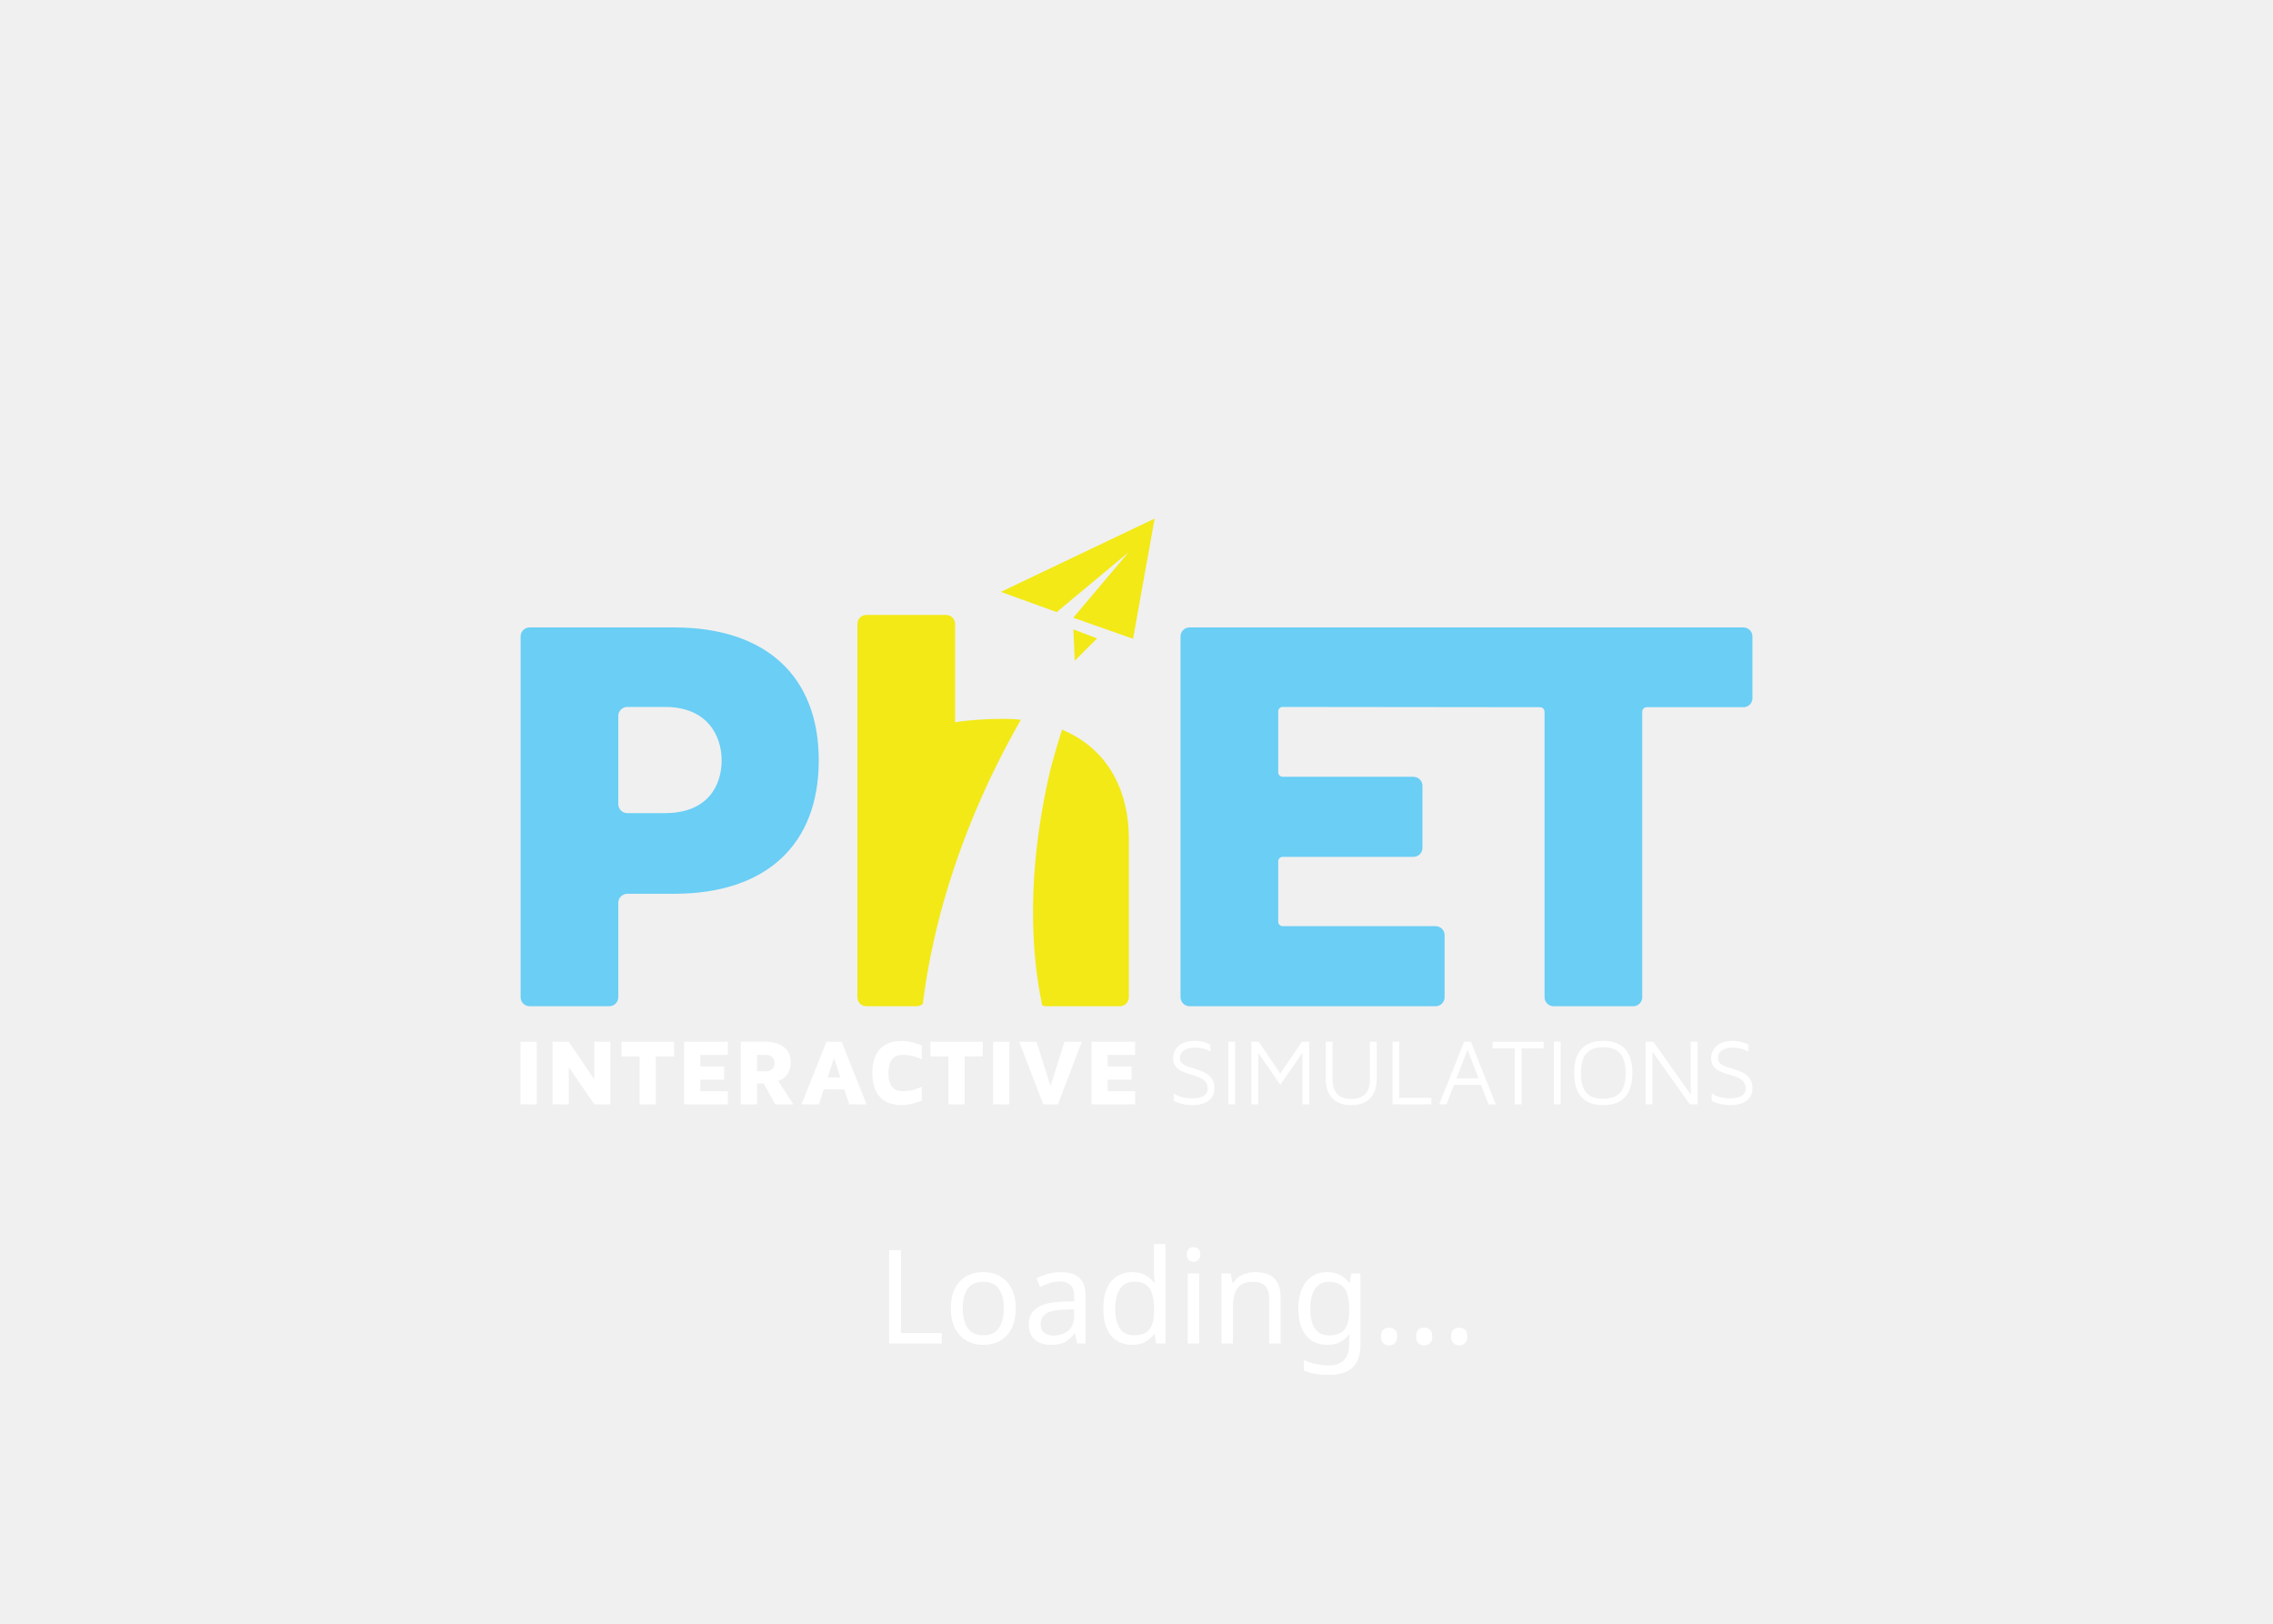
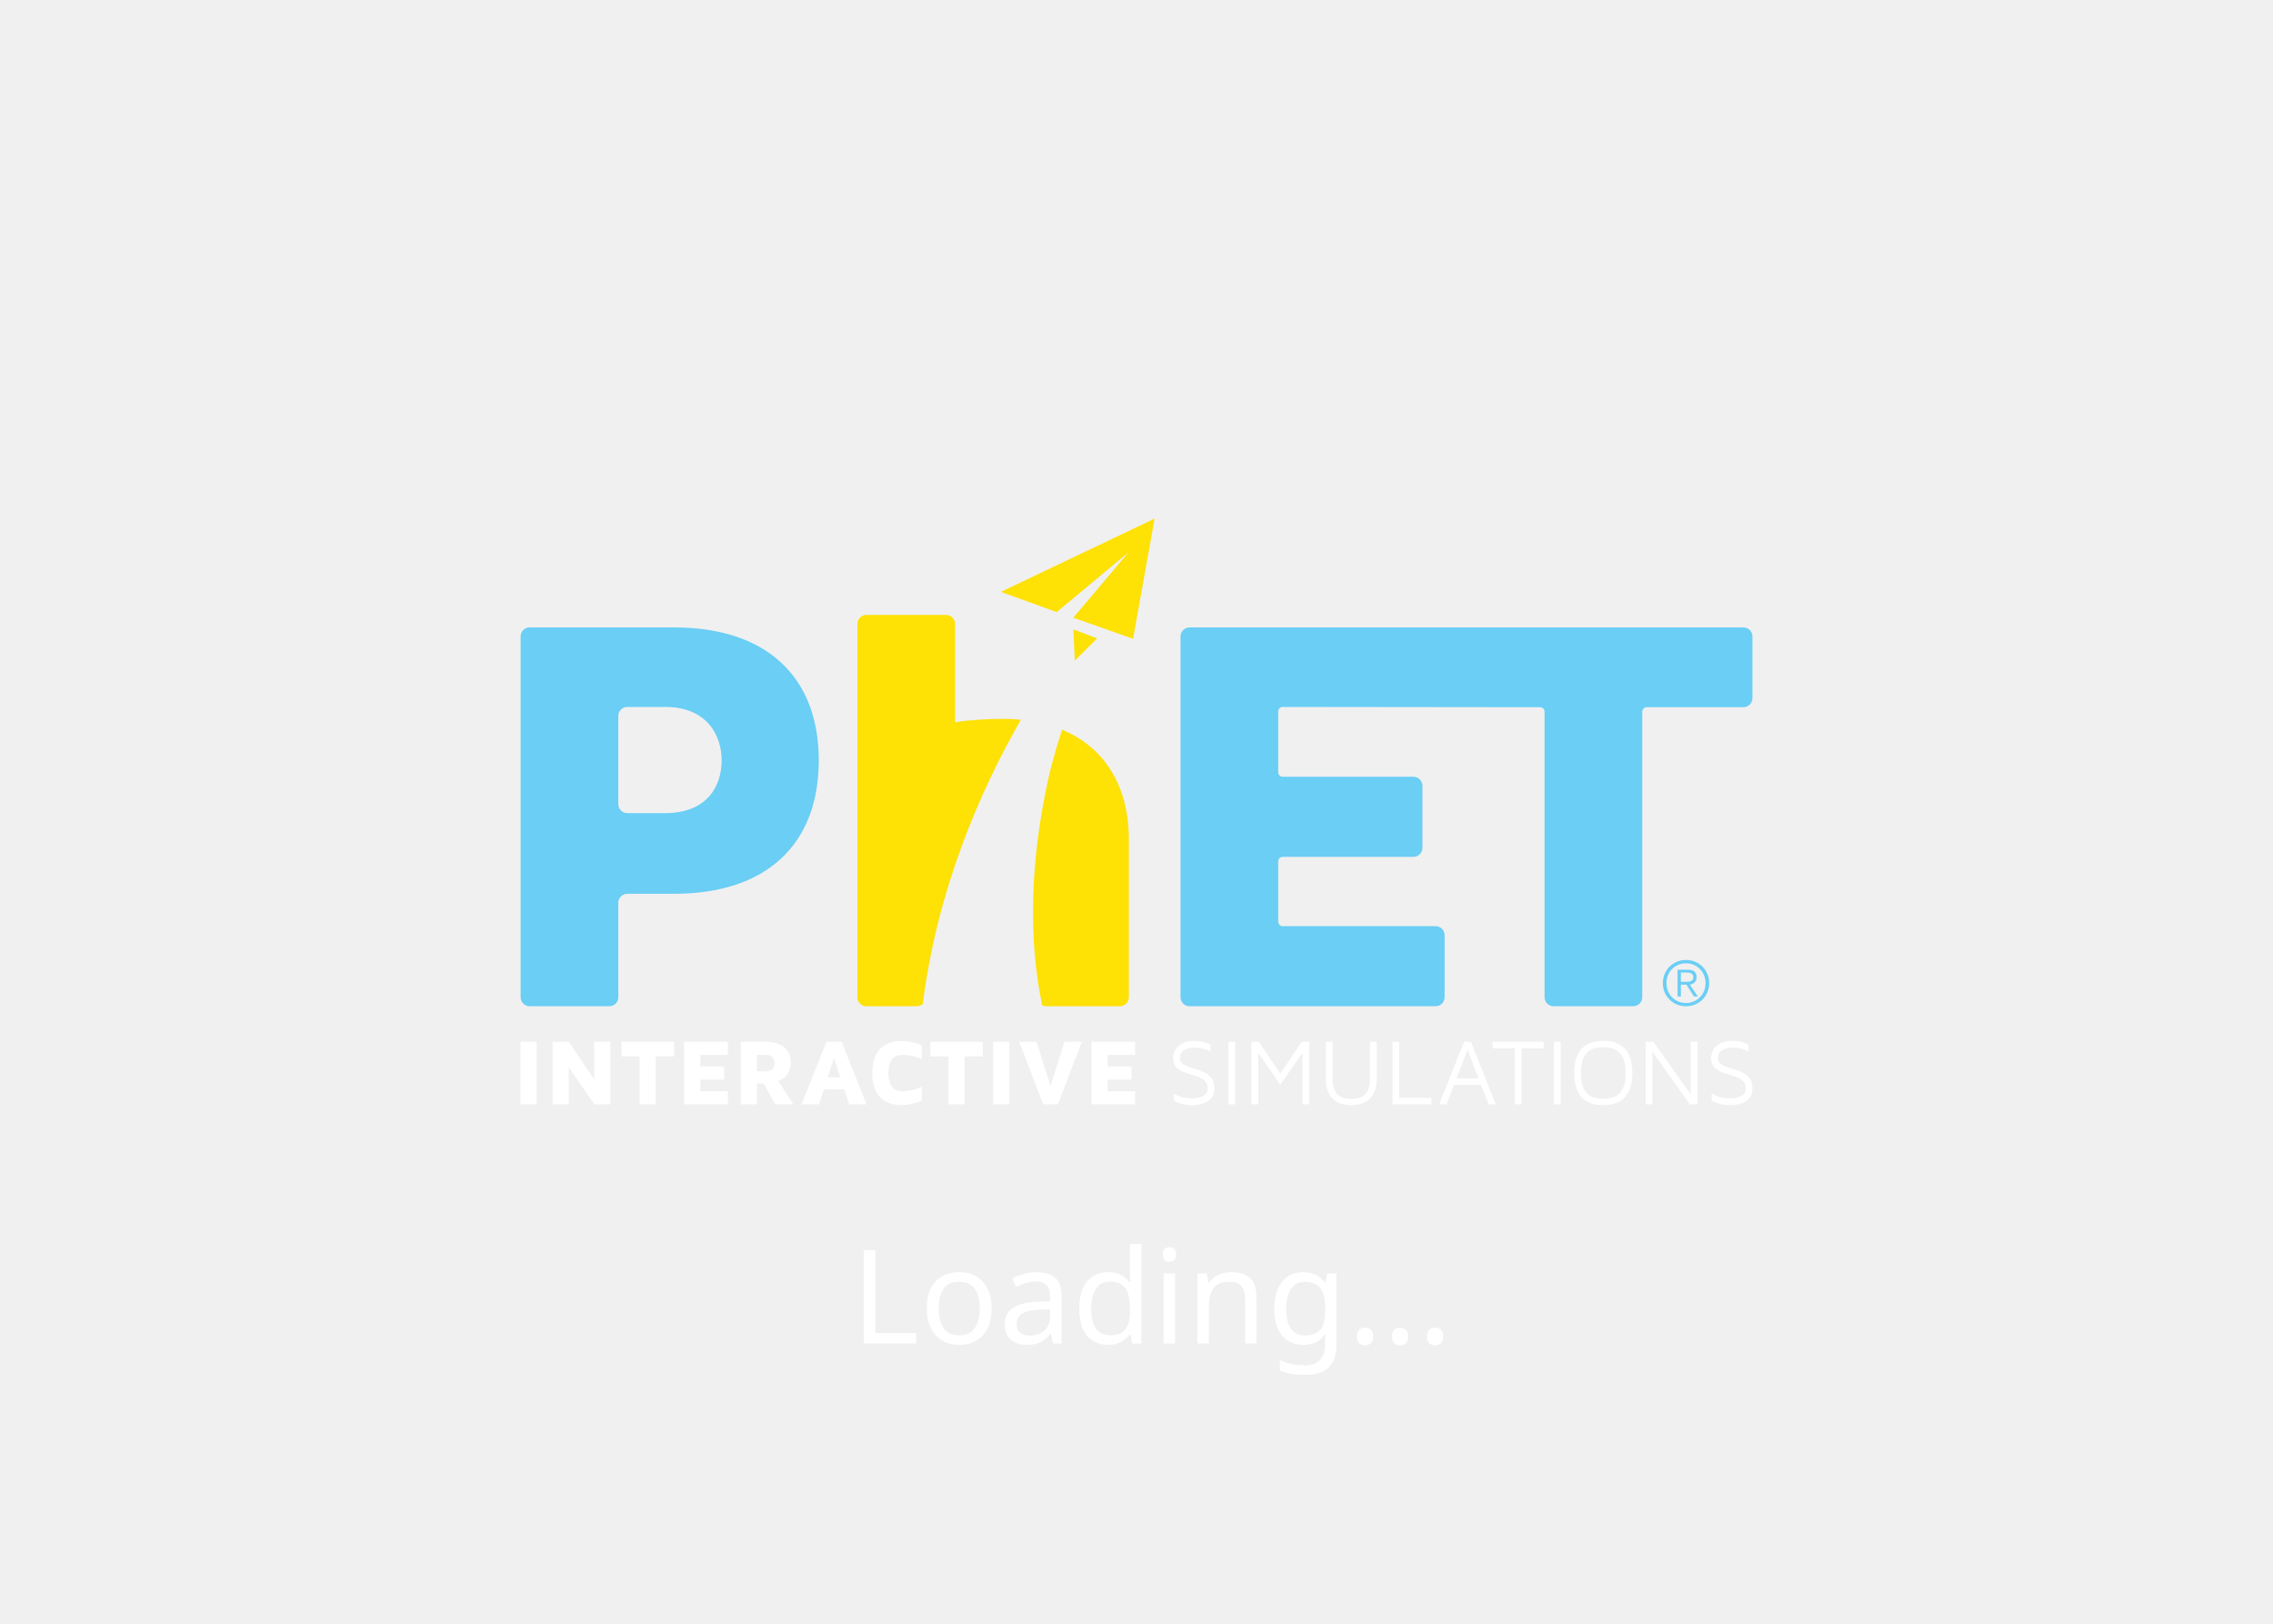
<svg xmlns="http://www.w3.org/2000/svg" version="1.1" id="Layer_2" x="0px" y="0px" width="504px" height="360px" viewBox="0 0 504 360" enable-background="new 0 0 504 360" xml:space="preserve">
  <g>
    <path fill="#6ACEF5" d="M149.437,139.104h-32c-1.104,0-2,0.896-2,2v79.988c0,1.104,0.896,2,2,2h17.66c1.104,0,2-0.896,2-2v-20.93   c0-1.105,0.895-2,2-2h10.34c20.398,0,32.109-10.83,32.109-29.592C181.545,149.932,169.834,139.104,149.437,139.104z    M147.422,180.279h-8.326c-1.105,0-2-0.896-2-2v-19.547c0-1.105,0.895-2,2-2h8.326c9.568,0,12.59,6.547,12.59,11.838   C160.012,174.111,156.99,180.279,147.422,180.279z" />
-     <path fill="#6ACEF5" d="M386.573,139.104h-122.81c-1.104,0-2,0.896-2,2v79.988c0,1.104,0.896,2,2,2h54.555c1.104,0,2-0.896,2-2   v-13.754c0-1.105-0.896-2-2-2h-33.896c-0.553,0-1-0.447-1-1v-13.363c0-0.553,0.447-1,1-1h28.981c1.104,0,2-0.896,2-2v-13.753   c0-1.104-0.896-2-2-2h-28.981c-0.553,0-1-0.448-1-1v-13.489c0-0.552,0.447-1,1-1l57.058,0.063c0.553,0,1,0.449,1,1v63.297   c0,1.104,0.896,2,2,2h17.66c1.104,0,2-0.896,2-2v-63.297c0-0.551,0.446-1,1-1h21.433c1.104,0,2-0.896,2-2v-13.691   C388.573,140,387.678,139.104,386.573,139.104z" />
+     <path fill="#6ACEF5" d="M386.573,139.104h-122.81c-1.104,0-2,0.896-2,2v79.988c0,1.104,0.896,2,2,2h54.555c1.104,0,2-0.896,2-2   v-13.754c0-1.105-0.896-2-2-2h-33.896c-0.553,0-1-0.447-1-1v-13.363c0-0.553,0.447-1,1-1h28.98c1.104,0,2-0.896,2-2v-13.752   c0-1.104-0.896-2-2-2h-28.98c-0.553,0-1-0.448-1-1v-13.489c0-0.552,0.447-1,1-1l57.059,0.063c0.553,0,1,0.449,1,1v63.297   c0,1.104,0.896,2,2,2h17.66c1.104,0,2-0.896,2-2v-63.297c0-0.551,0.445-1,1-1h21.433c1.104,0,2-0.896,2-2v-13.691   C388.573,140,387.678,139.104,386.573,139.104z" />
  </g>
  <g>
    <rect x="115.415" y="230.961" fill="#FFFFFF" width="3.581" height="13.895" />
    <polygon fill="#FFFFFF" points="131.749,239.295 126.104,230.961 122.521,230.961 122.521,244.855 126.104,244.855    126.104,236.586 131.794,244.855 135.336,244.855 135.336,230.961 131.749,230.961  " />
    <polygon fill="#FFFFFF" points="137.818,234.21 141.818,234.21 141.818,244.855 145.4,244.855 145.4,234.21 149.446,234.21    149.446,230.961 137.818,230.961  " />
    <polygon fill="#FFFFFF" points="151.698,244.855 161.386,244.855 161.386,241.922 155.281,241.922 155.281,239.376    160.573,239.376 160.573,236.438 155.281,236.438 155.281,233.878 161.386,233.878 161.386,230.961 151.698,230.961  " />
-     <path fill="#FFFFFF" d="M175.345,235.479c0-2.935-2.291-4.521-5.599-4.521h-5.483v13.896h3.586v-4.645h1.479l2.583,4.645h4   l-3.354-5.186C174.163,239.146,175.345,237.771,175.345,235.479z M169.975,237.523h-2.126v-3.646h2.126   c0.933,0,1.79,0.706,1.79,1.833C171.765,236.813,170.908,237.523,169.975,237.523z" />
-     <path fill="#FFFFFF" d="M183.25,230.961l-5.524,13.895h3.858l1.081-3.332h4.542l1.085,3.332h3.855l-5.523-13.895H183.25z    M183.52,238.877l1.42-4.313l1.392,4.313H183.52z" />
-     <path fill="#FFFFFF" d="M193.423,237.9c0,5.873,3.539,7.104,6.518,7.104c1.479,0,3.002-0.396,4.459-0.98v-3.105   c-1.521,0.73-2.815,1.005-4.25,1.005c-1.646,0-3.147-0.731-3.147-4.021c0-3.295,1.501-4.022,3.147-4.022   c1.434,0,2.728,0.269,4.25,1.001v-3.105c-1.457-0.582-2.98-0.979-4.459-0.979C196.962,230.795,193.423,232.021,193.423,237.9z" />
+     <path fill="#FFFFFF" d="M175.345,235.479c0-2.935-2.291-4.521-5.599-4.521h-5.483v13.896h3.586v-4.645h1.479l2.583,4.645h4   l-3.354-5.186C174.163,239.146,175.345,237.771,175.345,235.479z M169.975,237.523h-2.126v-3.646h2.126   c0.933,0,1.79,0.706,1.79,1.833C171.765,236.812,170.908,237.523,169.975,237.523z" />
+     <path fill="#FFFFFF" d="M183.25,230.961l-5.524,13.895h3.858l1.081-3.332h4.542l1.085,3.332h3.855l-5.523-13.895H183.25z    M183.52,238.877l1.42-4.312l1.392,4.312H183.52z" />
+     <path fill="#FFFFFF" d="M193.423,237.9c0,5.873,3.539,7.104,6.518,7.104c1.479,0,3.002-0.396,4.459-0.98v-3.104   c-1.521,0.729-2.815,1.005-4.25,1.005c-1.646,0-3.147-0.73-3.147-4.021c0-3.295,1.501-4.021,3.147-4.021   c1.434,0,2.728,0.27,4.25,1.001v-3.104c-1.457-0.582-2.98-0.979-4.459-0.979C196.962,230.795,193.423,232.021,193.423,237.9z" />
    <polygon fill="#FFFFFF" points="206.302,234.21 210.301,234.21 210.301,244.855 213.886,244.855 213.886,234.21 217.928,234.21    217.928,230.961 206.302,230.961  " />
    <rect x="220.201" y="230.961" fill="#FFFFFF" width="3.585" height="13.895" />
    <polygon fill="#FFFFFF" points="232.934,240.795 229.831,230.961 225.997,230.961 231.33,244.855 234.581,244.855 239.874,230.961    236.039,230.961  " />
    <polygon fill="#FFFFFF" points="242.023,244.855 251.71,244.855 251.71,241.922 245.605,241.922 245.605,239.376 250.897,239.376    250.897,236.438 245.605,236.438 245.605,233.878 251.71,233.878 251.71,230.961 242.023,230.961  " />
-     <path fill="#FFFFFF" d="M261.622,234.646c0-1.541,1.229-2.373,3.44-2.373c1.414,0,2.561,0.438,3.332,0.875v-1.545   c-0.896-0.438-2.064-0.83-3.48-0.83c-3.542,0-4.79,2-4.79,3.873c0,4.647,7.665,2.604,7.665,6.666c0,1.834-1.938,2.209-3.543,2.209   c-1.893,0-3.184-0.562-3.998-1.102v1.622c0.979,0.524,2.334,0.981,4.104,0.981c3.104,0,4.938-1.399,4.938-3.713   C269.291,236.001,261.622,237.689,261.622,234.646z" />
+     <path fill="#FFFFFF" d="M261.622,234.646c0-1.541,1.229-2.373,3.44-2.373c1.414,0,2.561,0.438,3.332,0.875v-1.545   c-0.896-0.438-2.064-0.83-3.48-0.83c-3.542,0-4.79,2-4.79,3.873c0,4.646,7.665,2.604,7.665,6.666c0,1.834-1.938,2.209-3.543,2.209   c-1.893,0-3.184-0.562-3.998-1.103v1.622c0.979,0.523,2.334,0.98,4.104,0.98c3.104,0,4.938-1.398,4.938-3.713   C269.291,236.001,261.622,237.689,261.622,234.646z" />
    <rect x="272.378" y="230.959" fill="#FFFFFF" width="1.5" height="13.896" />
    <polygon fill="#FFFFFF" points="283.879,238.023 279.107,230.961 277.484,230.961 277.484,244.855 278.984,244.855 278.984,233.42    283.879,240.501 288.796,233.42 288.796,244.855 290.296,244.855 290.296,230.961 288.674,230.961  " />
-     <path fill="#FFFFFF" d="M303.761,239.232c0,2.978-1.353,4.416-4.144,4.416c-2.795,0-4.148-1.438-4.148-4.416v-8.271h-1.5v8.186   c0,3.793,2.001,5.879,5.648,5.879c3.645,0,5.646-2.086,5.646-5.879v-8.186h-1.503V239.232L303.761,239.232z" />
+     <path fill="#FFFFFF" d="M303.761,239.232c0,2.978-1.353,4.416-4.144,4.416c-2.795,0-4.148-1.438-4.148-4.416v-8.271h-1.5v8.186   c0,3.793,2.001,5.879,5.648,5.879c3.645,0,5.646-2.086,5.646-5.879v-8.186h-1.504L303.761,239.232L303.761,239.232z" />
    <polygon fill="#FFFFFF" points="310.268,230.961 308.766,230.961 308.766,244.855 317.373,244.855 317.373,243.398    310.268,243.398  " />
    <path fill="#FFFFFF" d="M324.646,230.961l-5.543,13.895h1.623l1.67-4.33h6l1.666,4.33h1.604l-5.521-13.895H324.646z    M322.957,239.084l2.438-6.354l2.438,6.354H322.957z" />
    <polygon fill="#FFFFFF" points="330.963,232.418 335.879,232.418 335.879,244.855 337.38,244.855 337.38,232.418 342.273,232.418    342.273,230.961 330.963,230.961  " />
    <rect x="344.55" y="230.959" fill="#FFFFFF" width="1.5" height="13.896" />
-     <path fill="#FFFFFF" d="M355.489,230.773c-4.271,0-6.438,2.395-6.438,7.127c0,4.726,2.167,7.123,6.438,7.123   c4.293,0,6.46-2.397,6.46-7.123C361.949,233.168,359.782,230.773,355.489,230.773z M355.489,243.605   c-3.417,0-4.938-1.748-4.938-5.705c0-3.939,1.521-5.713,4.938-5.713c3.438,0,4.96,1.772,4.96,5.713   C360.449,241.857,358.93,243.605,355.489,243.605z" />
+     <path fill="#FFFFFF" d="M355.489,230.773c-4.271,0-6.438,2.395-6.438,7.127c0,4.726,2.167,7.123,6.438,7.123   c4.293,0,6.46-2.397,6.46-7.123C361.949,233.168,359.782,230.773,355.489,230.773z M355.489,243.605   c-3.417,0-4.938-1.748-4.938-5.705c0-3.939,1.521-5.713,4.938-5.713c3.438,0,4.96,1.771,4.96,5.713   C360.449,241.857,358.93,243.605,355.489,243.605z" />
    <polygon fill="#FFFFFF" points="374.895,242.666 366.602,230.961 364.893,230.961 364.893,244.855 366.393,244.855    366.393,233.148 374.704,244.855 376.395,244.855 376.395,230.961 374.895,230.961  " />
-     <path fill="#FFFFFF" d="M380.916,234.646c0-1.541,1.229-2.373,3.438-2.373c1.418,0,2.563,0.438,3.338,0.875v-1.545   c-0.896-0.438-2.065-0.83-3.481-0.83c-3.542,0-4.792,2-4.792,3.873c0,4.647,7.669,2.604,7.669,6.666   c0,1.834-1.938,2.209-3.545,2.209c-1.896,0-3.187-0.562-4-1.102v1.622c0.979,0.524,2.336,0.981,4.106,0.981   c3.104,0,4.937-1.399,4.937-3.713C388.585,236.001,380.916,237.689,380.916,234.646z" />
+     <path fill="#FFFFFF" d="M380.916,234.646c0-1.541,1.229-2.373,3.438-2.373c1.418,0,2.563,0.438,3.338,0.875v-1.545   c-0.896-0.438-2.064-0.83-3.48-0.83c-3.542,0-4.792,2-4.792,3.873c0,4.646,7.669,2.604,7.669,6.666   c0,1.834-1.938,2.209-3.545,2.209c-1.896,0-3.188-0.562-4-1.103v1.622c0.979,0.523,2.336,0.98,4.105,0.98   c3.104,0,4.938-1.398,4.938-3.713C388.585,236.001,380.916,237.689,380.916,234.646z" />
  </g>
  <g>
-     <path fill="#F2E916" d="M235.493,161.775c-0.799,2.488-1.557,5.004-2.244,7.569c-0.145,0.539-0.283,1.091-0.423,1.64   c-6.436,27.812-2.946,45.999-1.735,51.918c0.281,0.119,0.58,0.188,0.882,0.188h16.331c1.105,0,2-0.896,2-2V186.07   C250.304,174.464,245.052,165.753,235.493,161.775z" />
-     <path fill="#F2E916" d="M211.772,160.132v-21.799c0-1.104-0.896-2-2-2h-17.658c-1.104,0-2,0.896-2,2v82.759c0,1.104,0.896,2,2,2   h11.109c0.504,0,0.991-0.191,1.393-0.494c3.131-25.072,12.497-46.885,21.75-63.033c-1.254-0.119-2.548-0.188-3.891-0.188   C219.075,159.376,214.793,159.626,211.772,160.132z" />
-     <polygon fill="#F2E916" points="221.92,131.225 234.307,135.705 250.253,122.428 237.983,136.955 251.236,141.627 256.021,114.975     " />
-     <polygon fill="#F2E916" points="238.004,139.547 238.312,146.48 243.254,141.54  " />
+     <path fill="#FEE105" d="M235.493,161.775c-0.799,2.488-1.557,5.004-2.244,7.569c-0.145,0.539-0.283,1.091-0.423,1.64   c-6.436,27.812-2.946,45.999-1.735,51.918c0.281,0.119,0.58,0.188,0.882,0.188h16.331c1.105,0,2-0.896,2-2v-35.02   C250.304,174.464,245.052,165.753,235.493,161.775z" />
+     <path fill="#FEE105" d="M211.772,160.132v-21.799c0-1.104-0.896-2-2-2h-17.658c-1.104,0-2,0.896-2,2v82.759c0,1.104,0.896,2,2,2   h11.109c0.504,0,0.991-0.191,1.393-0.494c3.131-25.072,12.497-46.885,21.75-63.033c-1.254-0.119-2.548-0.188-3.891-0.188   C219.075,159.376,214.793,159.626,211.772,160.132z" />
+     <polygon fill="#FEE105" points="221.92,131.225 234.307,135.705 250.253,122.428 237.983,136.955 251.236,141.627 256.021,114.975     " />
+     <polygon fill="#FEE105" points="238.004,139.547 238.312,146.48 243.254,141.54  " />
  </g>
-   <text transform="matrix(1 0 0 1 194.3442 297.876)">
-     <tspan x="0" y="0" fill="#FFFFFF" font-family="'Tahoma'" font-size="29">L</tspan>
-     <tspan x="14.893" y="0" fill="#FFFFFF" font-family="'Tahoma'" font-size="29">oading...</tspan>
-   </text>
+   <g>
+     <path fill="#6ACEF5" d="M375.873,213.231c0.625,0.262,1.169,0.625,1.629,1.089c0.46,0.468,0.821,1.01,1.083,1.636   c0.264,0.626,0.394,1.3,0.394,2.015c0,0.728-0.13,1.401-0.394,2.023c-0.262,0.622-0.623,1.16-1.083,1.622   c-0.46,0.459-1.004,0.82-1.629,1.082c-0.627,0.265-1.303,0.395-2.027,0.395c-0.729,0-1.404-0.13-2.031-0.395   c-0.625-0.262-1.168-0.623-1.628-1.082c-0.46-0.462-0.821-1-1.083-1.622c-0.264-0.622-0.395-1.296-0.395-2.023   c0-0.715,0.131-1.39,0.395-2.015c0.262-0.626,0.623-1.168,1.083-1.636c0.46-0.464,1.003-0.827,1.628-1.089   c0.627-0.264,1.303-0.396,2.031-0.396C374.57,212.836,375.246,212.968,375.873,213.231z M372.111,213.913   c-0.53,0.231-0.985,0.544-1.373,0.938c-0.386,0.398-0.689,0.86-0.905,1.394c-0.217,0.534-0.322,1.11-0.322,1.726   c0,0.62,0.105,1.193,0.322,1.727c0.216,0.534,0.519,0.998,0.905,1.393c0.387,0.399,0.843,0.711,1.373,0.939   c0.529,0.232,1.106,0.346,1.734,0.346c0.614,0,1.188-0.113,1.718-0.346c0.529-0.229,0.985-0.54,1.372-0.939   c0.388-0.395,0.692-0.858,0.912-1.393c0.221-0.533,0.331-1.107,0.331-1.727c0-0.615-0.11-1.191-0.331-1.726   c-0.22-0.533-0.524-0.995-0.912-1.394c-0.387-0.395-0.843-0.707-1.372-0.938c-0.53-0.229-1.104-0.345-1.718-0.345   C373.218,213.568,372.641,213.684,372.111,213.913z M371.979,220.938v-5.937h2.279c0.671,0,1.159,0.142,1.47,0.424   c0.306,0.282,0.462,0.686,0.462,1.22c0,0.26-0.038,0.482-0.117,0.677c-0.081,0.192-0.186,0.356-0.324,0.491   c-0.139,0.132-0.298,0.238-0.478,0.316c-0.179,0.078-0.371,0.136-0.572,0.172l1.768,2.637h-0.856l-1.67-2.637h-1.228v2.637H371.979   z M374.335,217.659c0.216-0.011,0.406-0.051,0.571-0.116c0.166-0.062,0.3-0.166,0.4-0.311c0.102-0.143,0.152-0.34,0.152-0.587   c0-0.21-0.04-0.381-0.117-0.511c-0.078-0.128-0.185-0.232-0.318-0.309c-0.134-0.081-0.282-0.132-0.447-0.16   c-0.167-0.028-0.342-0.042-0.525-0.042h-1.338v2.057h0.965C373.899,217.681,374.119,217.676,374.335,217.659z" />
+   </g>
+   <g>
+     <text transform="matrix(1 0 0 1 188.709 297.876)" fill="#FFFFFF" font-family="'Tahoma'" font-size="29">Loading...</text>
+   </g>
</svg>
